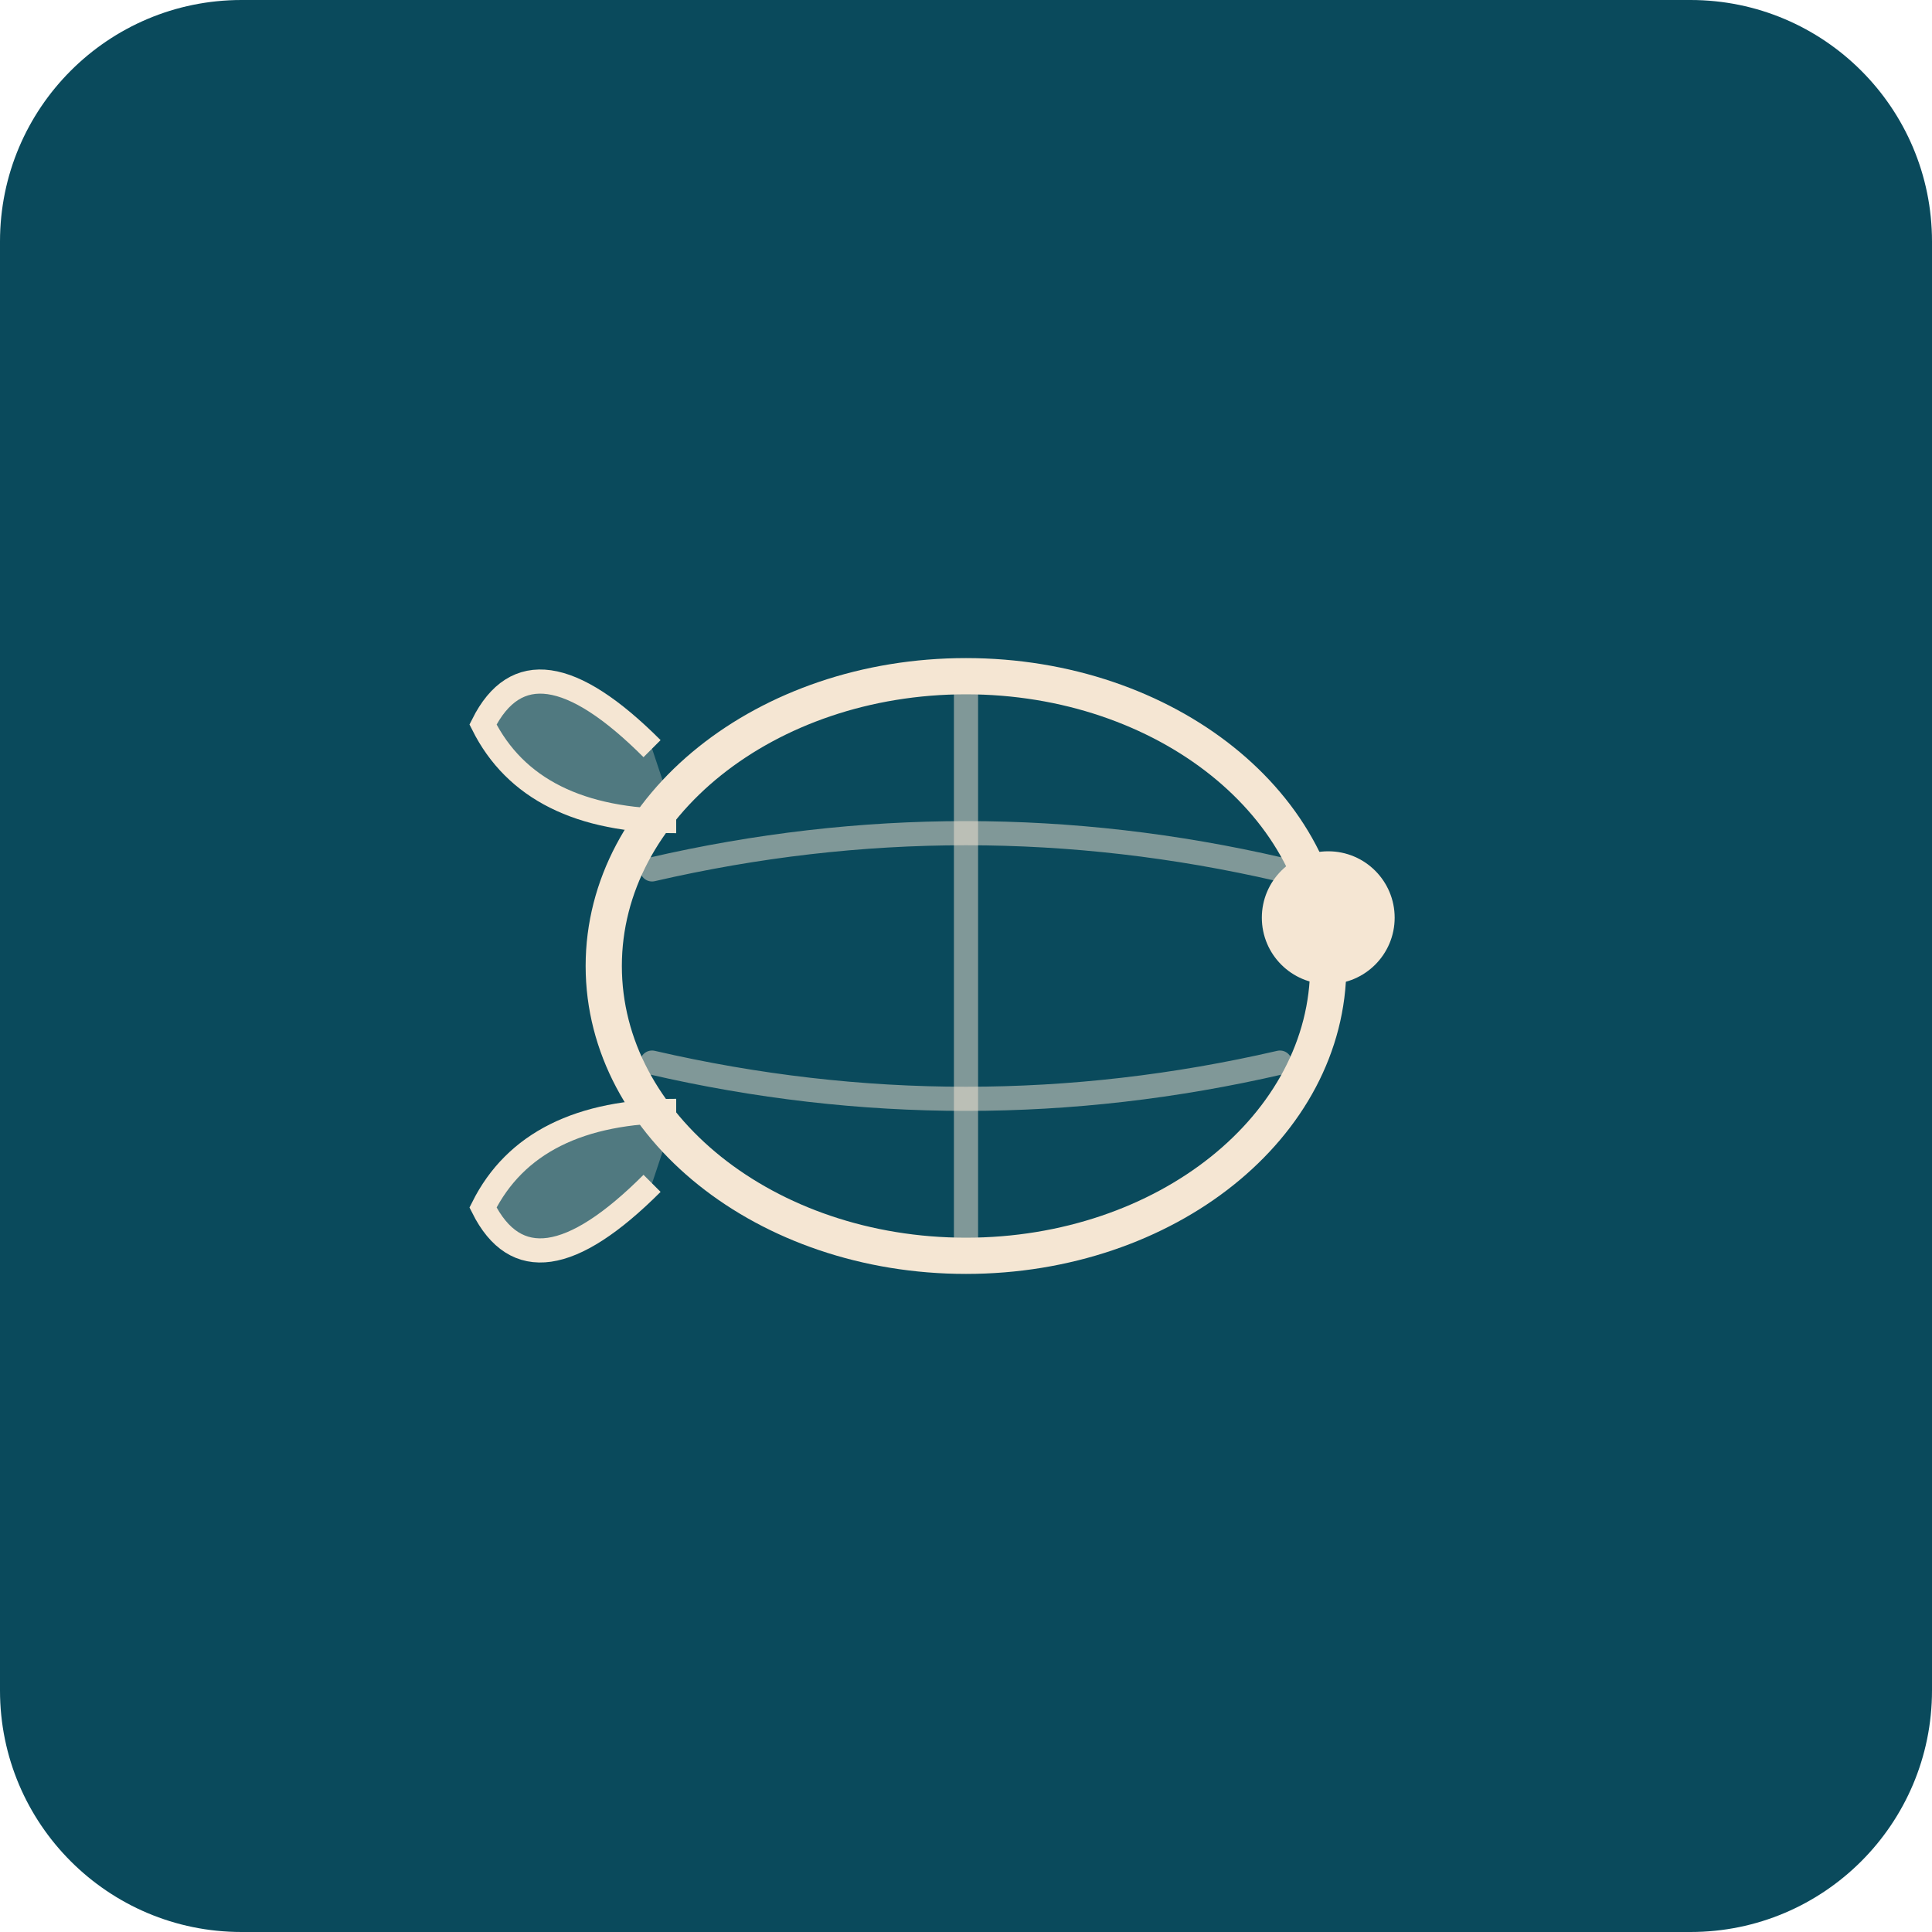
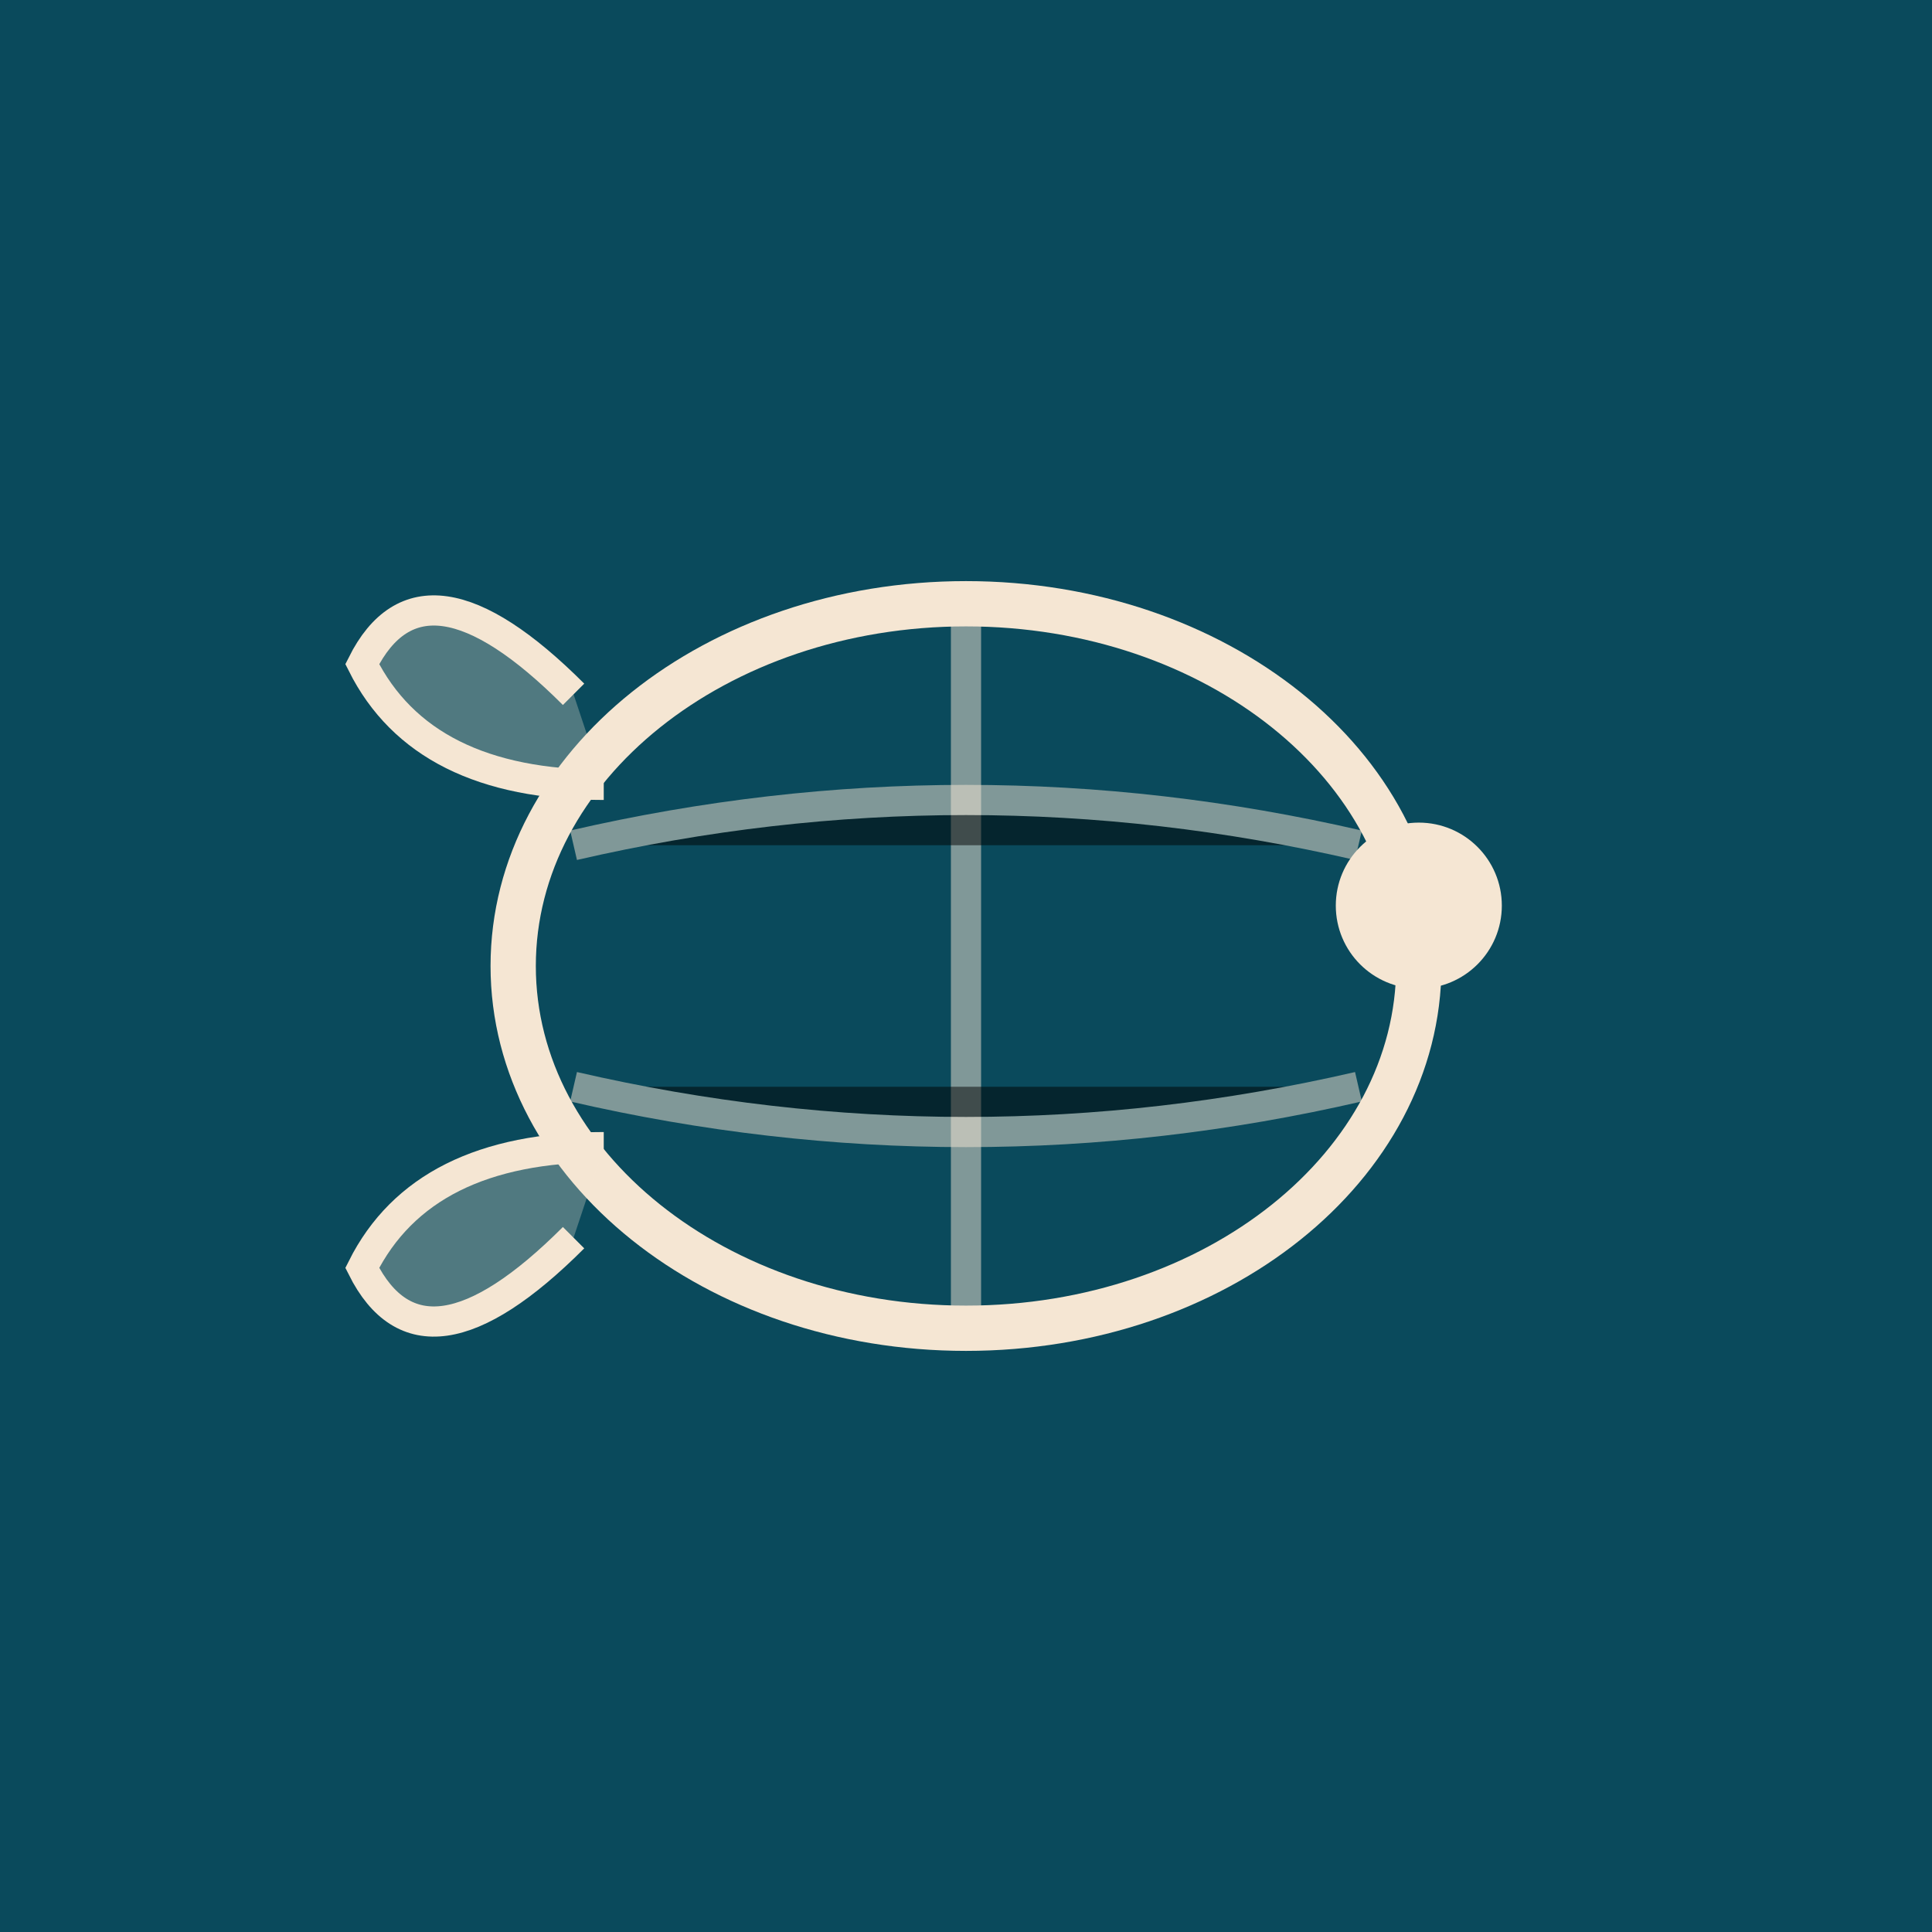
- <svg xmlns="http://www.w3.org/2000/svg" width="512" height="512" viewBox="0 0 512 512" fill="none">
-   <rect width="512" height="512" rx="64" fill="#0A4A5C" />
-   <g transform="translate(256, 256) scale(3.2)">
-     <ellipse cx="0" cy="0" rx="30" ry="24" stroke="#F5E6D3" stroke-width="3" stroke-linecap="round" stroke-linejoin="round" fill="none" />
-     <path d="M0 -24 L0 24" stroke="#F5E6D3" stroke-width="2" stroke-linecap="round" opacity="0.5" />
-     <path d="M-26 -8 Q0 -14 26 -8" stroke="#F5E6D3" stroke-width="2" stroke-linecap="round" opacity="0.5" />
-     <path d="M-26 8 Q0 14 26 8" stroke="#F5E6D3" stroke-width="2" stroke-linecap="round" opacity="0.5" />
-     <circle cx="30" cy="-4" r="5.5" fill="#F5E6D3" />
-     <path d="M-26 -18 Q-36 -28 -40 -20 Q-36 -12 -24 -12" fill="#F5E6D3" fill-opacity="0.3" stroke="#F5E6D3" stroke-width="2" />
-     <path d="M-26 18 Q-36 28 -40 20 Q-36 12 -24 12" fill="#F5E6D3" fill-opacity="0.3" stroke="#F5E6D3" stroke-width="2" />
+ <svg xmlns="http://www.w3.org/2000/svg" width="512" height="512" viewBox="0 0 512 512">
+   <rect width="512" height="512" fill="#0A4A5C" />
+   <g transform="translate(256, 256)">
+     <ellipse cx="0" cy="0" rx="120" ry="96" stroke="#F5E6D3" stroke-width="12" fill="none" />
+     <path d="M0 -96 L0 96" stroke="#F5E6D3" stroke-width="8" opacity="0.5" />
+     <path d="M-104 -32 Q0 -56 104 -32" stroke="#F5E6D3" stroke-width="8" opacity="0.5" />
+     <path d="M-104 32 Q0 56 104 32" stroke="#F5E6D3" stroke-width="8" opacity="0.5" />
+     <circle cx="120" cy="-16" r="22" fill="#F5E6D3" />
+     <path d="M-104 -72 Q-144 -112 -160 -80 Q-144 -48 -96 -48" fill="#F5E6D3" fill-opacity="0.3" stroke="#F5E6D3" stroke-width="8" />
+     <path d="M-104 72 Q-144 112 -160 80 Q-144 48 -96 48" fill="#F5E6D3" fill-opacity="0.3" stroke="#F5E6D3" stroke-width="8" />
  </g>
</svg>
